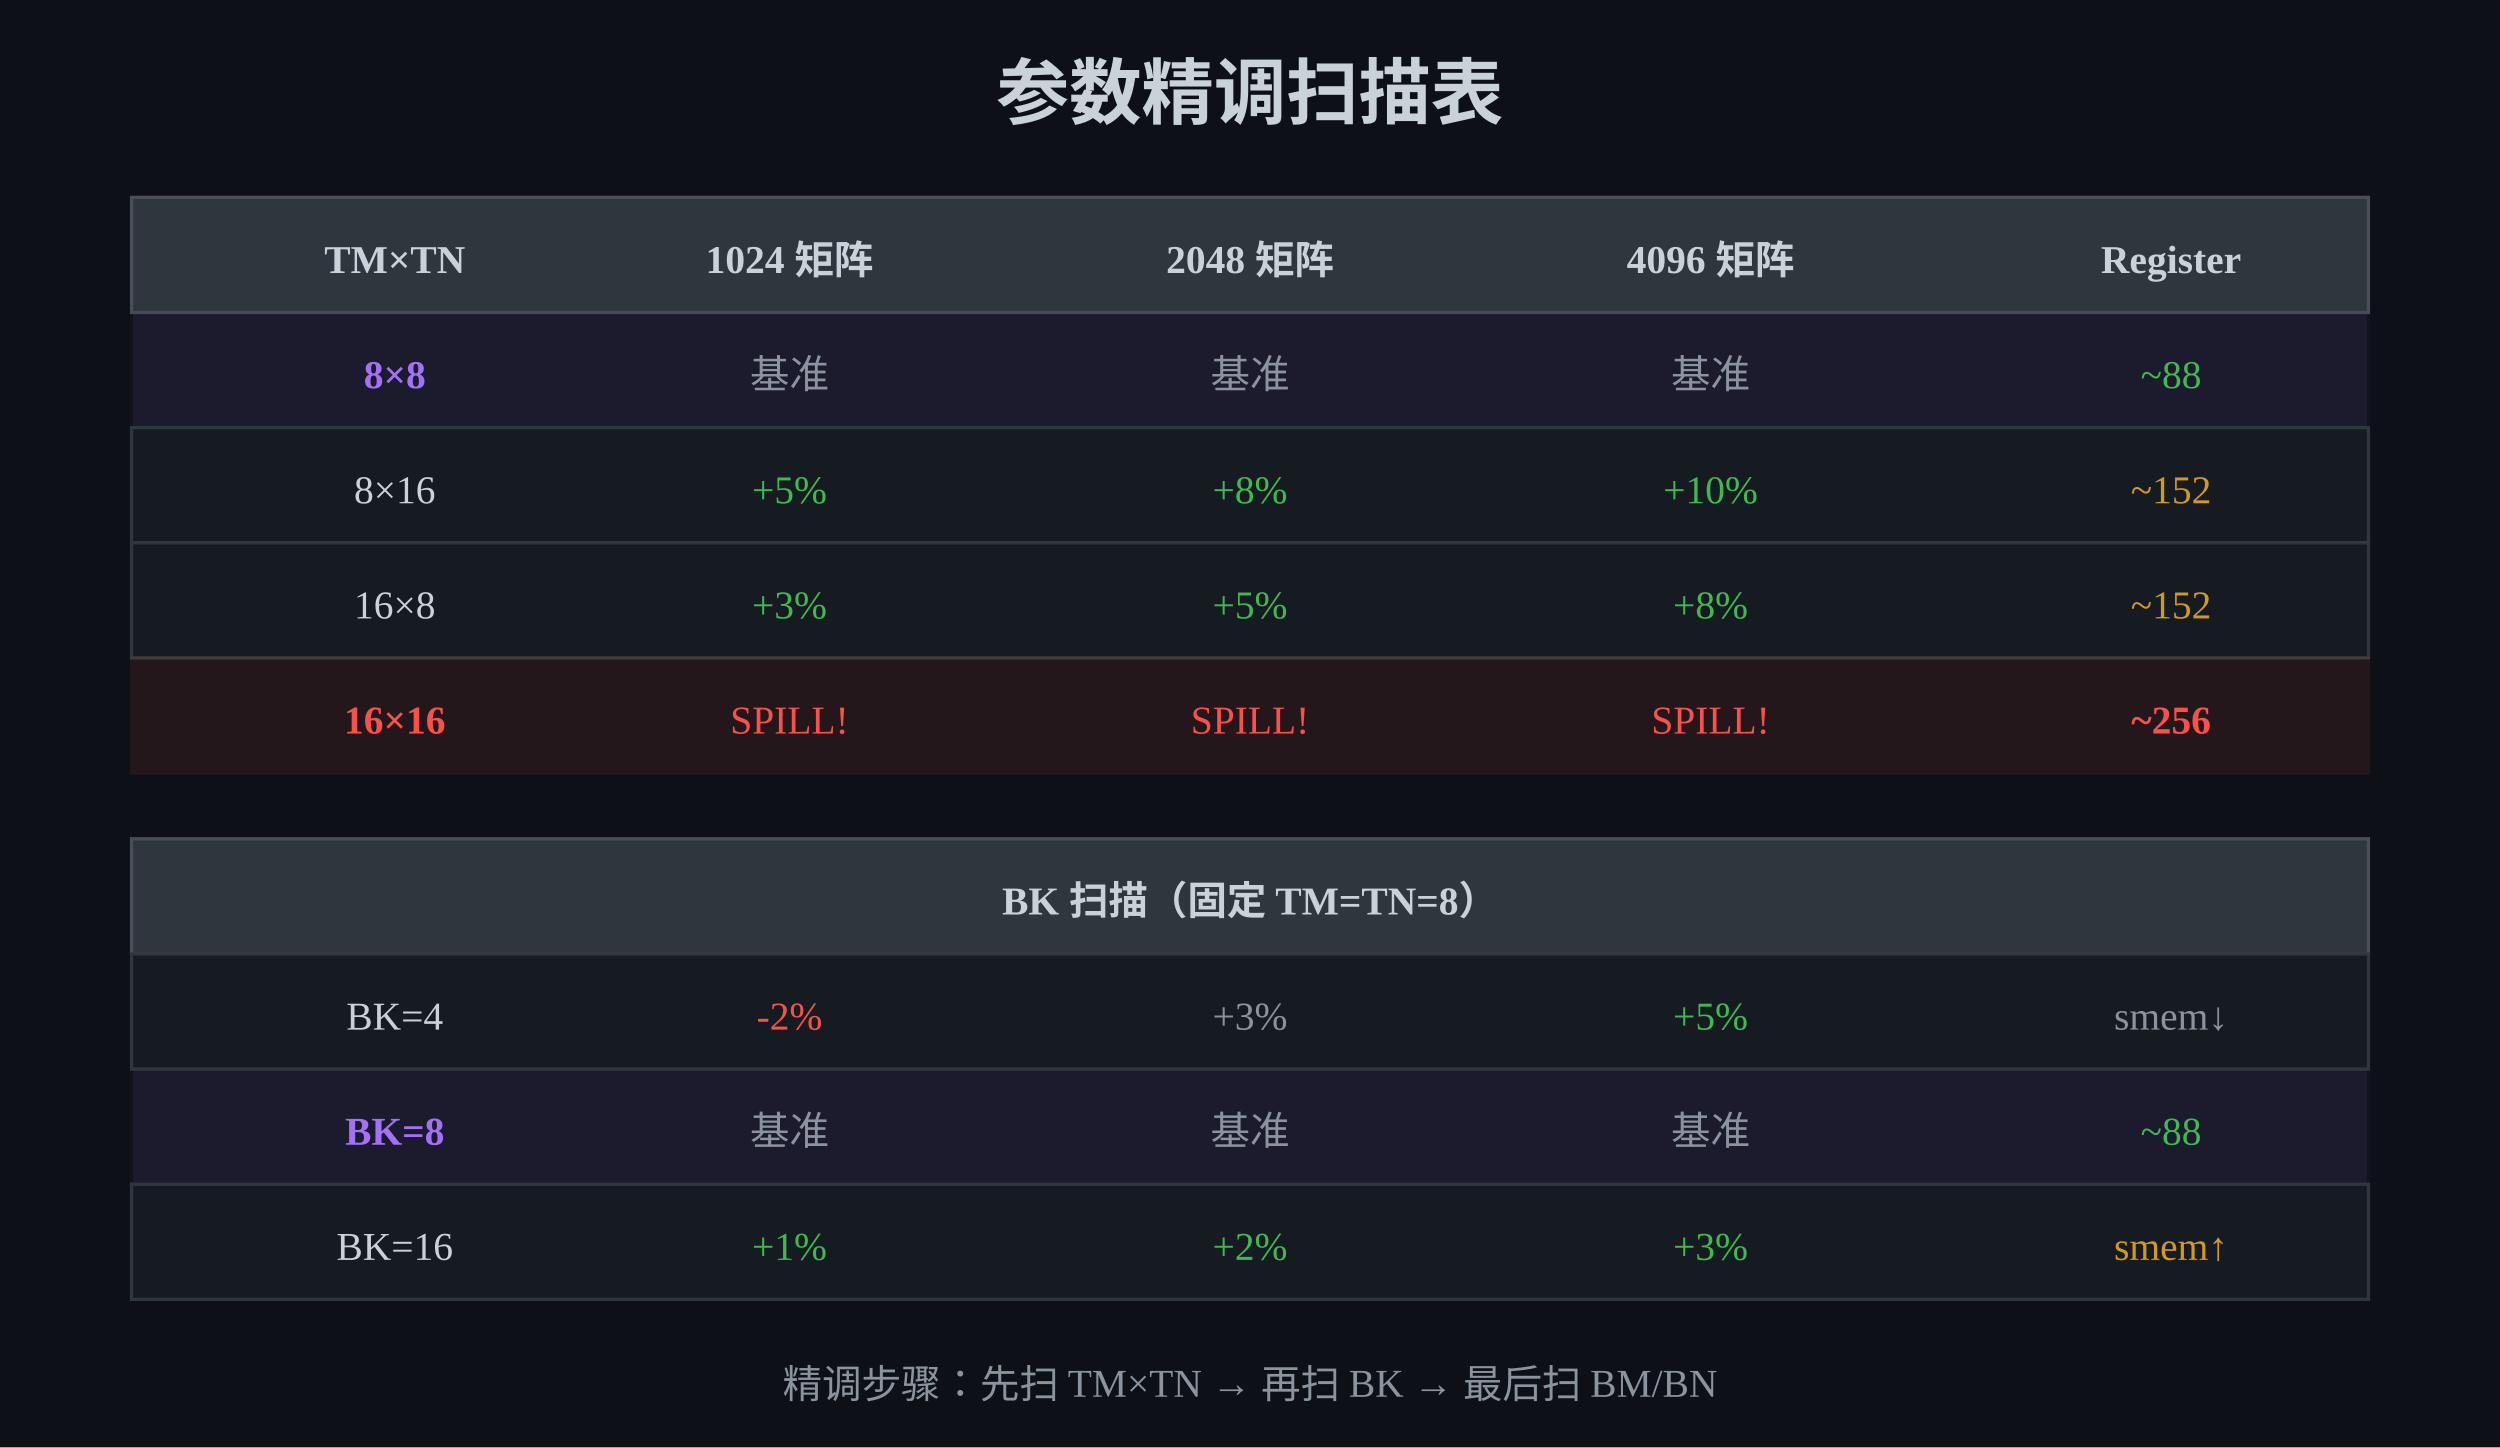
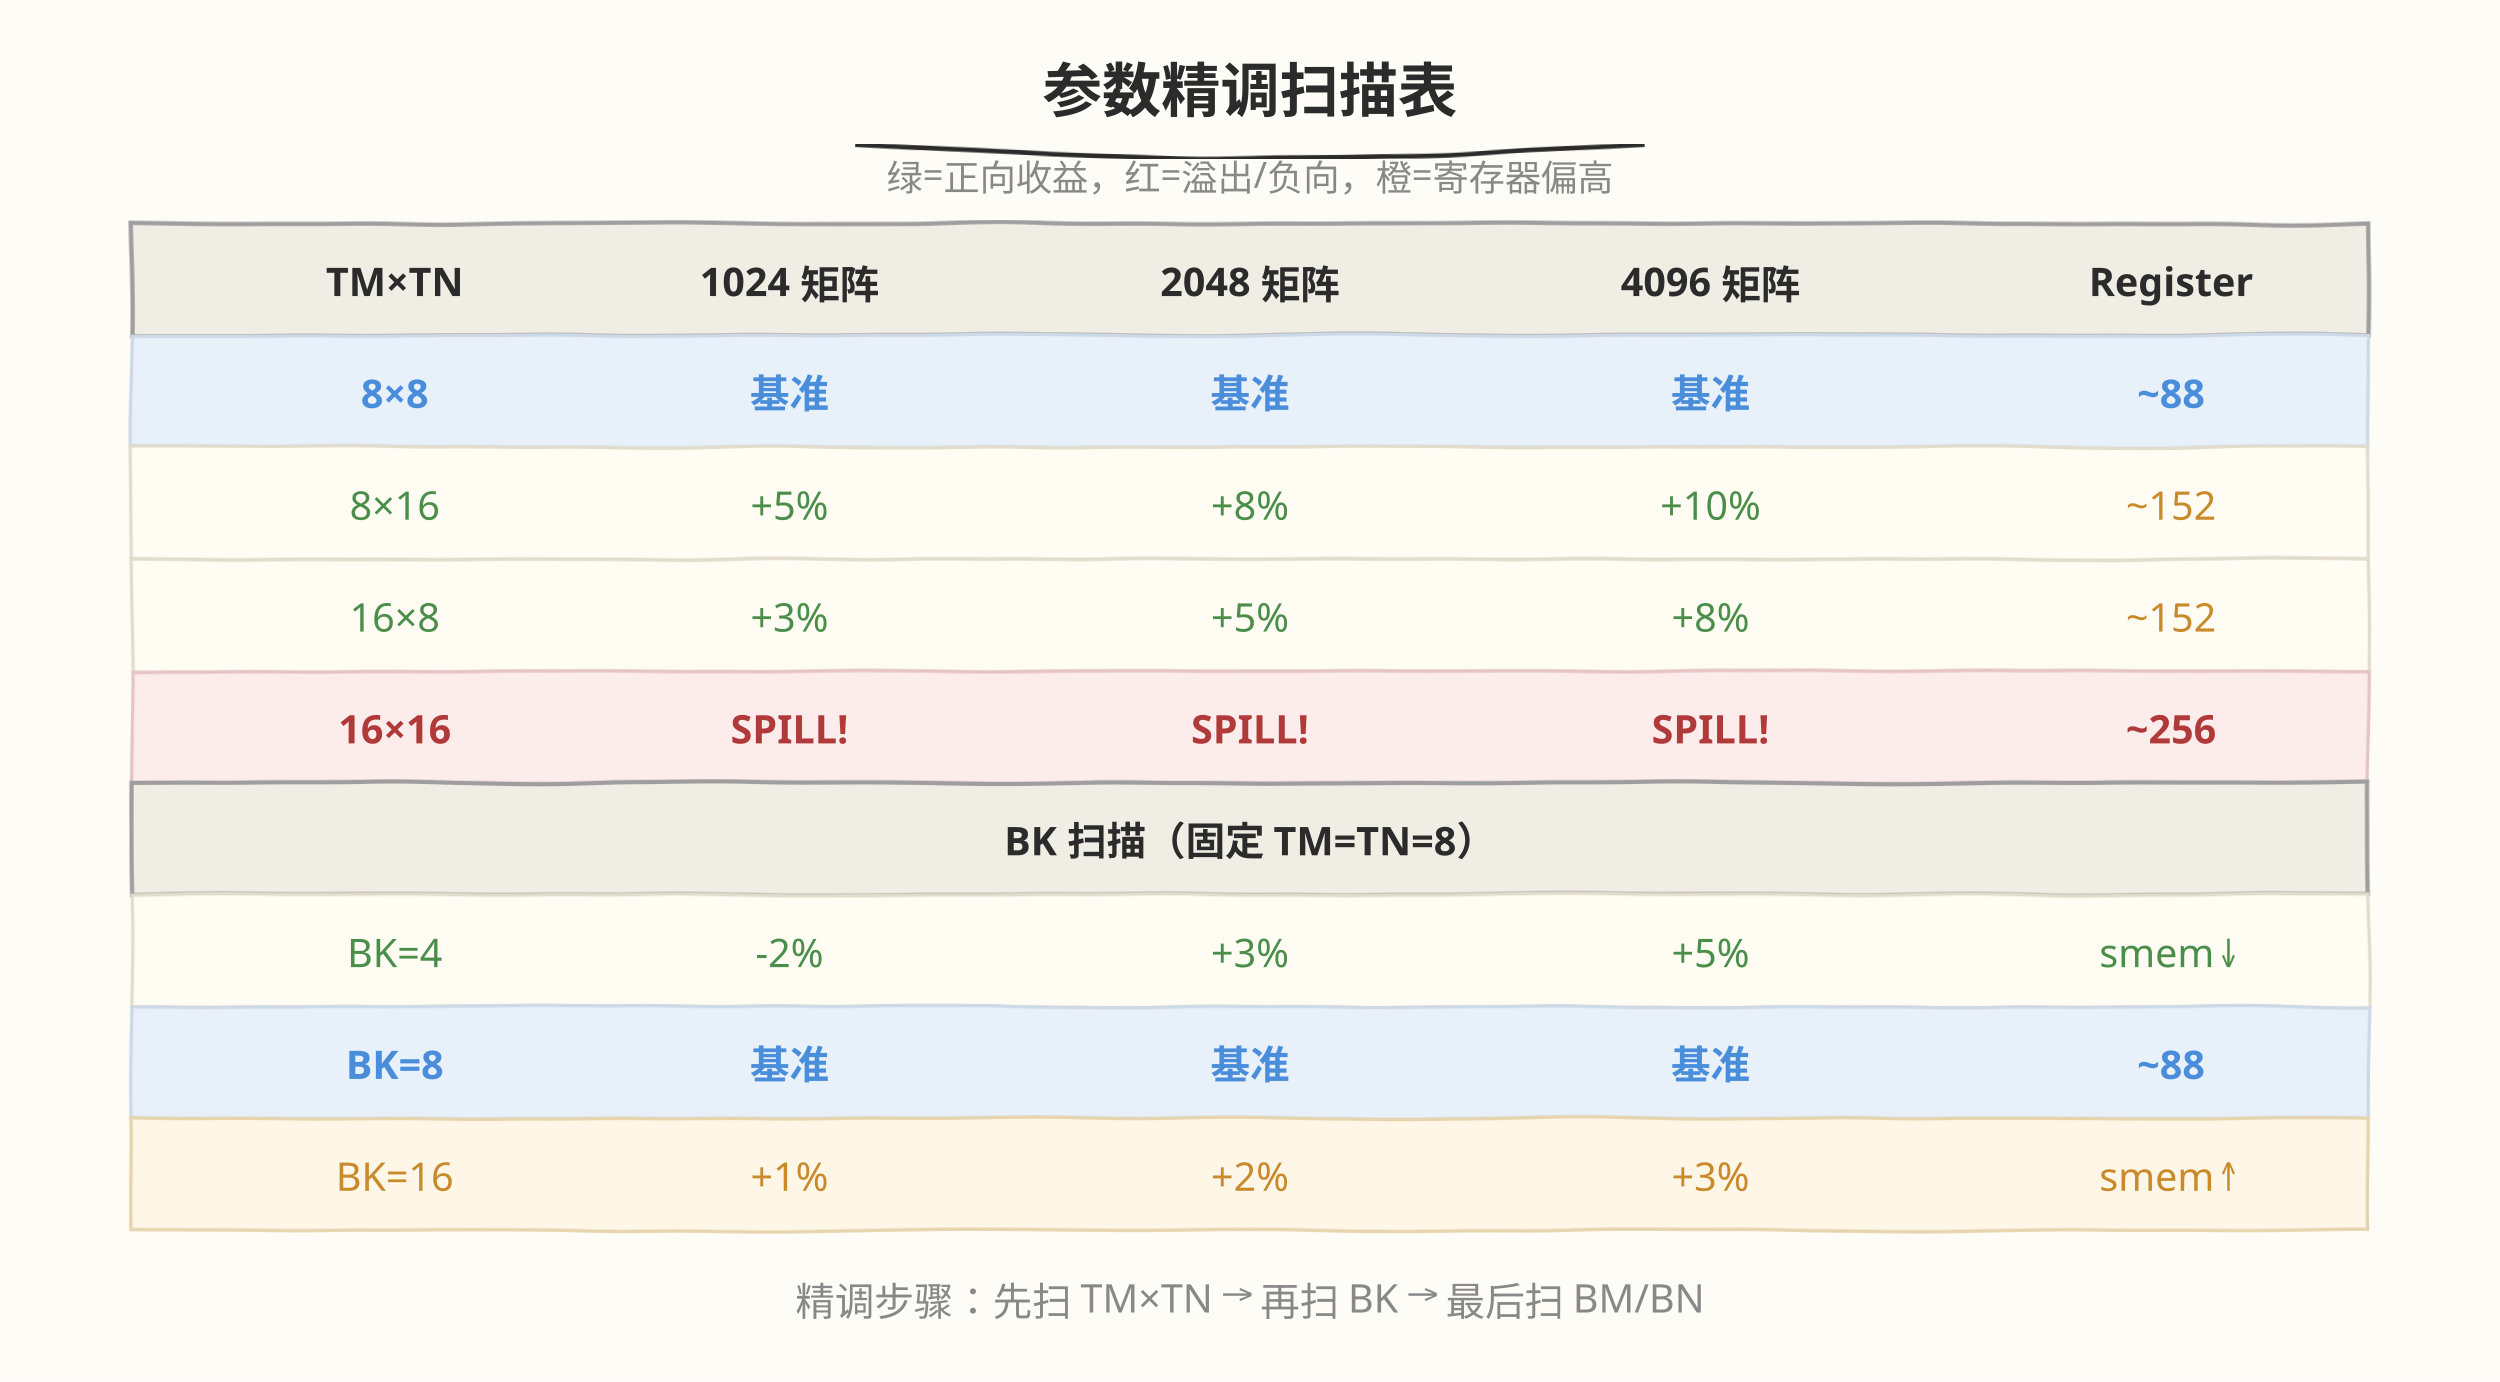
- <svg xmlns="http://www.w3.org/2000/svg" width="760" height="440" viewBox="0 0 760 440">
-   <rect width="760" height="440" fill="#0d1117" />
-   <text x="380" y="36" text-anchor="middle" font-size="22" font-weight="bold" fill="#c9d1d9">参数精调扫描表</text>
-   <g transform="translate(40, 60)">
-     <rect x="0" y="0" width="680" height="35" fill="#30363d" stroke="#484f58" />
-     <text x="80" y="23" text-anchor="middle" font-size="12" fill="#c9d1d9" font-weight="bold">TM×TN</text>
-     <text x="200" y="23" text-anchor="middle" font-size="12" fill="#c9d1d9" font-weight="bold">1024 矩阵</text>
-     <text x="340" y="23" text-anchor="middle" font-size="12" fill="#c9d1d9" font-weight="bold">2048 矩阵</text>
-     <text x="480" y="23" text-anchor="middle" font-size="12" fill="#c9d1d9" font-weight="bold">4096 矩阵</text>
-     <text x="620" y="23" text-anchor="middle" font-size="12" fill="#c9d1d9" font-weight="bold">Register</text>
+ <svg xmlns="http://www.w3.org/2000/svg" viewBox="0 0 760 420" font-family="'Comic Sans MS','Marker Felt','Kaiti SC',楷体,'Segoe UI',cursive">
+   <defs>
+     <filter id="sk" x="-3%" y="-3%" width="106%" height="106%">
+       <feTurbulence type="fractalNoise" baseFrequency="0.018" numOctaves="2" seed="6" result="n" />
+       <feDisplacementMap in="SourceGraphic" in2="n" scale="1.8" />
+     </filter>
+   </defs>
+   <rect width="760" height="420" fill="#fdfcf7" />
+   <text x="380" y="34" text-anchor="middle" font-size="18" fill="#2b2b2b" font-weight="bold">参数精调扫描表</text>
+   <path d="M 260 44 Q 380 52 500 44" stroke="#2b2b2b" stroke-width="1.4" fill="none" filter="url(#sk)" />
+   <text x="380" y="58" text-anchor="middle" font-size="11" fill="#888">绿=正向收益，红=溢出/负向，橙=寄存器偏高</text>
+   <g filter="url(#sk)">
+     <rect x="40" y="68" width="680" height="34" fill="#f0ede4" stroke="#9e9e9e" stroke-width="1.3" />
  </g>
-   <g transform="translate(40, 95)">
-     <rect x="0" y="0" width="680" height="35" fill="#a371f7" opacity="0.1" stroke="#30363d" />
-     <text x="80" y="23" text-anchor="middle" font-size="12" fill="#a371f7" font-weight="bold">8×8</text>
-     <text x="200" y="23" text-anchor="middle" font-size="12" fill="#8b949e">基准</text>
-     <text x="340" y="23" text-anchor="middle" font-size="12" fill="#8b949e">基准</text>
-     <text x="480" y="23" text-anchor="middle" font-size="12" fill="#8b949e">基准</text>
-     <text x="620" y="23" text-anchor="middle" font-size="12" fill="#3fb950">~88</text>
+   <text x="120" y="90" text-anchor="middle" font-size="12" fill="#2b2b2b" font-weight="bold">TM×TN</text>
+   <text x="240" y="90" text-anchor="middle" font-size="12" fill="#2b2b2b" font-weight="bold">1024 矩阵</text>
+   <text x="380" y="90" text-anchor="middle" font-size="12" fill="#2b2b2b" font-weight="bold">2048 矩阵</text>
+   <text x="520" y="90" text-anchor="middle" font-size="12" fill="#2b2b2b" font-weight="bold">4096 矩阵</text>
+   <text x="660" y="90" text-anchor="middle" font-size="12" fill="#2b2b2b" font-weight="bold">Register</text>
+   <g filter="url(#sk)">
+     <rect x="40" y="102" width="680" height="34" fill="#e8f0fa" stroke="#cdd9e6" stroke-width="1" />
  </g>
-   <g transform="translate(40, 130)">
-     <rect x="0" y="0" width="680" height="35" fill="#161b22" stroke="#30363d" />
-     <text x="80" y="23" text-anchor="middle" font-size="12" fill="#c9d1d9">8×16</text>
-     <text x="200" y="23" text-anchor="middle" font-size="12" fill="#3fb950">+5%</text>
-     <text x="340" y="23" text-anchor="middle" font-size="12" fill="#3fb950">+8%</text>
-     <text x="480" y="23" text-anchor="middle" font-size="12" fill="#3fb950">+10%</text>
-     <text x="620" y="23" text-anchor="middle" font-size="12" fill="#d29922">~152</text>
+   <text x="120" y="124" text-anchor="middle" font-size="12" fill="#4a8edb" font-weight="bold">8×8</text>
+   <text x="240" y="124" text-anchor="middle" font-size="12" fill="#4a8edb" font-weight="bold">基准</text>
+   <text x="380" y="124" text-anchor="middle" font-size="12" fill="#4a8edb" font-weight="bold">基准</text>
+   <text x="520" y="124" text-anchor="middle" font-size="12" fill="#4a8edb" font-weight="bold">基准</text>
+   <text x="660" y="124" text-anchor="middle" font-size="12" fill="#4a8edb" font-weight="bold">~88</text>
+   <g filter="url(#sk)">
+     <rect x="40" y="136" width="680" height="34" fill="#fffdf3" stroke="#e2dccd" stroke-width="1" />
  </g>
-   <g transform="translate(40, 165)">
-     <rect x="0" y="0" width="680" height="35" fill="#161b22" stroke="#30363d" />
-     <text x="80" y="23" text-anchor="middle" font-size="12" fill="#c9d1d9">16×8</text>
-     <text x="200" y="23" text-anchor="middle" font-size="12" fill="#3fb950">+3%</text>
-     <text x="340" y="23" text-anchor="middle" font-size="12" fill="#3fb950">+5%</text>
-     <text x="480" y="23" text-anchor="middle" font-size="12" fill="#3fb950">+8%</text>
-     <text x="620" y="23" text-anchor="middle" font-size="12" fill="#d29922">~152</text>
+   <text x="120" y="158" text-anchor="middle" font-size="12" fill="#4a8e4a">8×16</text>
+   <text x="240" y="158" text-anchor="middle" font-size="12" fill="#4a8e4a">+5%</text>
+   <text x="380" y="158" text-anchor="middle" font-size="12" fill="#4a8e4a">+8%</text>
+   <text x="520" y="158" text-anchor="middle" font-size="12" fill="#4a8e4a">+10%</text>
+   <text x="660" y="158" text-anchor="middle" font-size="12" fill="#c98a2b">~152</text>
+   <g filter="url(#sk)">
+     <rect x="40" y="170" width="680" height="34" fill="#fffdf3" stroke="#e2dccd" stroke-width="1" />
  </g>
-   <g transform="translate(40, 200)">
-     <rect x="0" y="0" width="680" height="35" fill="#f85149" opacity="0.1" stroke="#f85149" />
-     <text x="80" y="23" text-anchor="middle" font-size="12" fill="#f85149" font-weight="bold">16×16</text>
-     <text x="200" y="23" text-anchor="middle" font-size="12" fill="#f85149">SPILL!</text>
-     <text x="340" y="23" text-anchor="middle" font-size="12" fill="#f85149">SPILL!</text>
-     <text x="480" y="23" text-anchor="middle" font-size="12" fill="#f85149">SPILL!</text>
-     <text x="620" y="23" text-anchor="middle" font-size="12" fill="#f85149" font-weight="bold">~256</text>
+   <text x="120" y="192" text-anchor="middle" font-size="12" fill="#4a8e4a">16×8</text>
+   <text x="240" y="192" text-anchor="middle" font-size="12" fill="#4a8e4a">+3%</text>
+   <text x="380" y="192" text-anchor="middle" font-size="12" fill="#4a8e4a">+5%</text>
+   <text x="520" y="192" text-anchor="middle" font-size="12" fill="#4a8e4a">+8%</text>
+   <text x="660" y="192" text-anchor="middle" font-size="12" fill="#c98a2b">~152</text>
+   <g filter="url(#sk)">
+     <rect x="40" y="204" width="680" height="34" fill="#fdecec" stroke="#e6c4c4" stroke-width="1" />
  </g>
-   <g transform="translate(40, 255)">
-     <rect x="0" y="0" width="680" height="35" fill="#30363d" stroke="#484f58" />
-     <text x="340" y="23" text-anchor="middle" font-size="12" fill="#c9d1d9" font-weight="bold">BK 扫描（固定 TM=TN=8）</text>
+   <text x="120" y="226" text-anchor="middle" font-size="12" fill="#b03a3a" font-weight="bold">16×16</text>
+   <text x="240" y="226" text-anchor="middle" font-size="12" fill="#b03a3a" font-weight="bold">SPILL!</text>
+   <text x="380" y="226" text-anchor="middle" font-size="12" fill="#b03a3a" font-weight="bold">SPILL!</text>
+   <text x="520" y="226" text-anchor="middle" font-size="12" fill="#b03a3a" font-weight="bold">SPILL!</text>
+   <text x="660" y="226" text-anchor="middle" font-size="12" fill="#b03a3a" font-weight="bold">~256</text>
+   <g filter="url(#sk)">
+     <rect x="40" y="238" width="680" height="34" fill="#f0ede4" stroke="#9e9e9e" stroke-width="1.3" />
  </g>
-   <g transform="translate(40, 290)">
-     <rect x="0" y="0" width="680" height="35" fill="#161b22" stroke="#30363d" />
-     <text x="80" y="23" text-anchor="middle" font-size="12" fill="#c9d1d9">BK=4</text>
-     <text x="200" y="23" text-anchor="middle" font-size="12" fill="#f85149">-2%</text>
-     <text x="340" y="23" text-anchor="middle" font-size="12" fill="#8b949e">+3%</text>
-     <text x="480" y="23" text-anchor="middle" font-size="12" fill="#3fb950">+5%</text>
-     <text x="620" y="23" text-anchor="middle" font-size="12" fill="#8b949e">smem↓</text>
+   <text x="380" y="260" text-anchor="middle" font-size="12" fill="#2b2b2b" font-weight="bold">BK 扫描（固定 TM=TN=8）</text>
+   <g filter="url(#sk)">
+     <rect x="40" y="272" width="680" height="34" fill="#fffdf3" stroke="#e2dccd" stroke-width="1" />
  </g>
-   <g transform="translate(40, 325)">
-     <rect x="0" y="0" width="680" height="35" fill="#a371f7" opacity="0.1" stroke="#30363d" />
-     <text x="80" y="23" text-anchor="middle" font-size="12" fill="#a371f7" font-weight="bold">BK=8</text>
-     <text x="200" y="23" text-anchor="middle" font-size="12" fill="#8b949e">基准</text>
-     <text x="340" y="23" text-anchor="middle" font-size="12" fill="#8b949e">基准</text>
-     <text x="480" y="23" text-anchor="middle" font-size="12" fill="#8b949e">基准</text>
-     <text x="620" y="23" text-anchor="middle" font-size="12" fill="#3fb950">~88</text>
+   <text x="120" y="294" text-anchor="middle" font-size="12" fill="#4a8e4a">BK=4</text>
+   <text x="240" y="294" text-anchor="middle" font-size="12" fill="#4a8e4a">-2%</text>
+   <text x="380" y="294" text-anchor="middle" font-size="12" fill="#4a8e4a">+3%</text>
+   <text x="520" y="294" text-anchor="middle" font-size="12" fill="#4a8e4a">+5%</text>
+   <text x="660" y="294" text-anchor="middle" font-size="12" fill="#4a8e4a">smem↓</text>
+   <g filter="url(#sk)">
+     <rect x="40" y="306" width="680" height="34" fill="#e8f0fa" stroke="#cdd9e6" stroke-width="1" />
  </g>
-   <g transform="translate(40, 360)">
-     <rect x="0" y="0" width="680" height="35" fill="#161b22" stroke="#30363d" />
-     <text x="80" y="23" text-anchor="middle" font-size="12" fill="#c9d1d9">BK=16</text>
-     <text x="200" y="23" text-anchor="middle" font-size="12" fill="#3fb950">+1%</text>
-     <text x="340" y="23" text-anchor="middle" font-size="12" fill="#3fb950">+2%</text>
-     <text x="480" y="23" text-anchor="middle" font-size="12" fill="#3fb950">+3%</text>
-     <text x="620" y="23" text-anchor="middle" font-size="12" fill="#d29922">smem↑</text>
+   <text x="120" y="328" text-anchor="middle" font-size="12" fill="#4a8edb" font-weight="bold">BK=8</text>
+   <text x="240" y="328" text-anchor="middle" font-size="12" fill="#4a8edb" font-weight="bold">基准</text>
+   <text x="380" y="328" text-anchor="middle" font-size="12" fill="#4a8edb" font-weight="bold">基准</text>
+   <text x="520" y="328" text-anchor="middle" font-size="12" fill="#4a8edb" font-weight="bold">基准</text>
+   <text x="660" y="328" text-anchor="middle" font-size="12" fill="#4a8edb" font-weight="bold">~88</text>
+   <g filter="url(#sk)">
+     <rect x="40" y="340" width="680" height="34" fill="#fef6e6" stroke="#e6d4ad" stroke-width="1" />
  </g>
-   <text x="380" y="425" text-anchor="middle" font-size="12" fill="#8b949e">精调步骤：先扫 TM×TN → 再扫 BK → 最后扫 BM/BN</text>
+   <text x="120" y="362" text-anchor="middle" font-size="12" fill="#c98a2b">BK=16</text>
+   <text x="240" y="362" text-anchor="middle" font-size="12" fill="#c98a2b">+1%</text>
+   <text x="380" y="362" text-anchor="middle" font-size="12" fill="#c98a2b">+2%</text>
+   <text x="520" y="362" text-anchor="middle" font-size="12" fill="#c98a2b">+3%</text>
+   <text x="660" y="362" text-anchor="middle" font-size="12" fill="#c98a2b">smem↑</text>
+   <text x="380" y="400" text-anchor="middle" font-size="12" fill="#888">精调步骤：先扫 TM×TN → 再扫 BK → 最后扫 BM/BN</text>
</svg>
